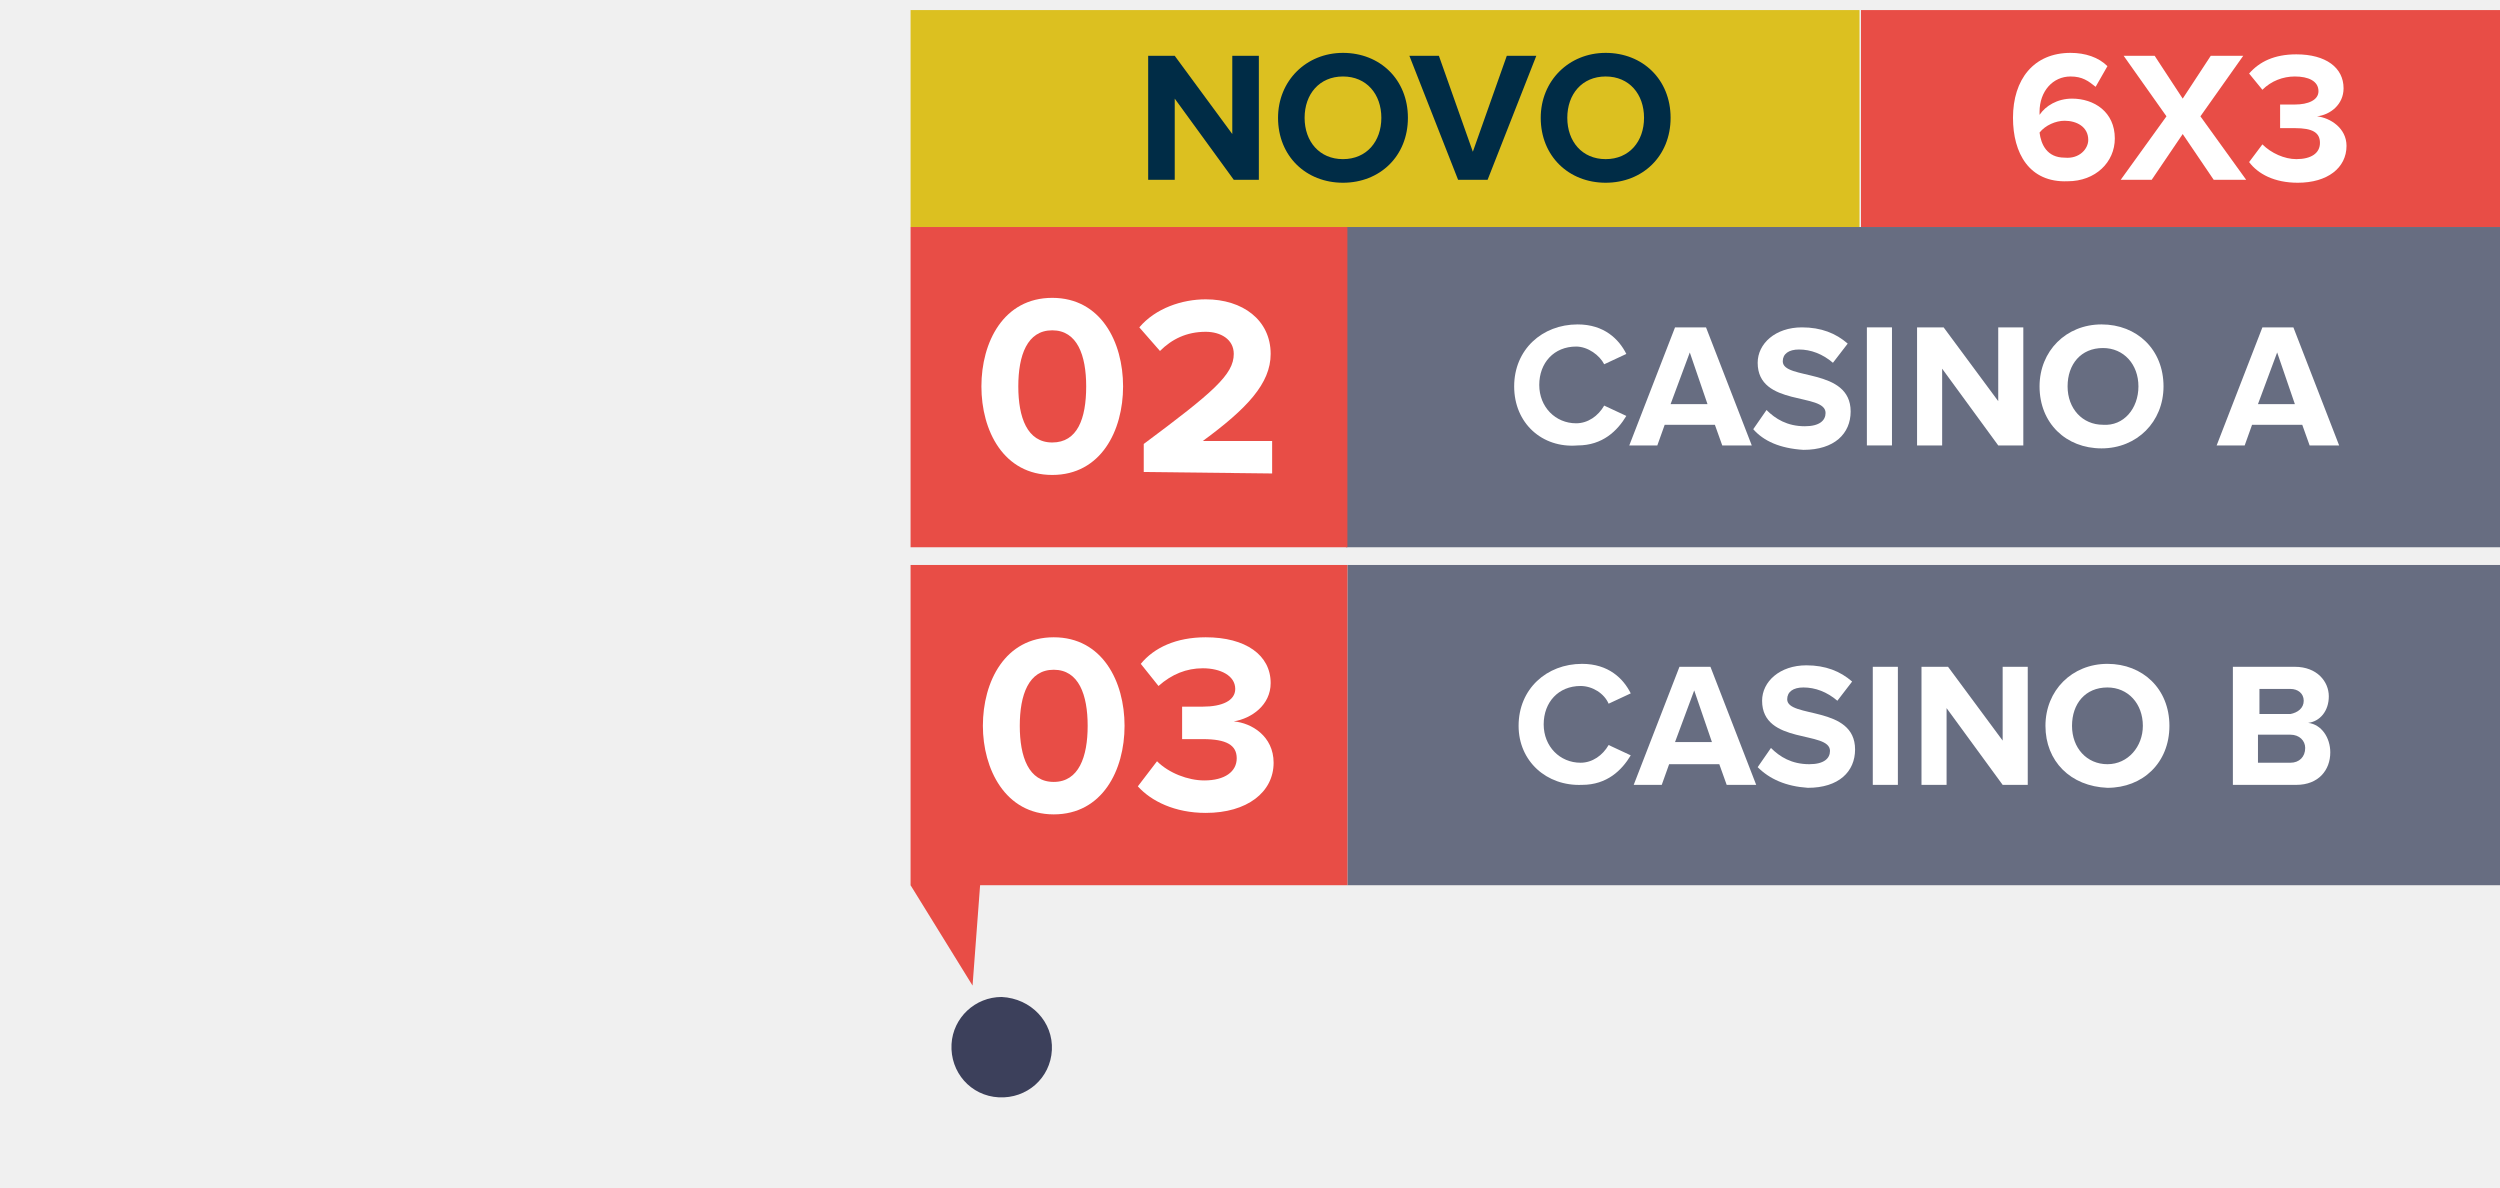
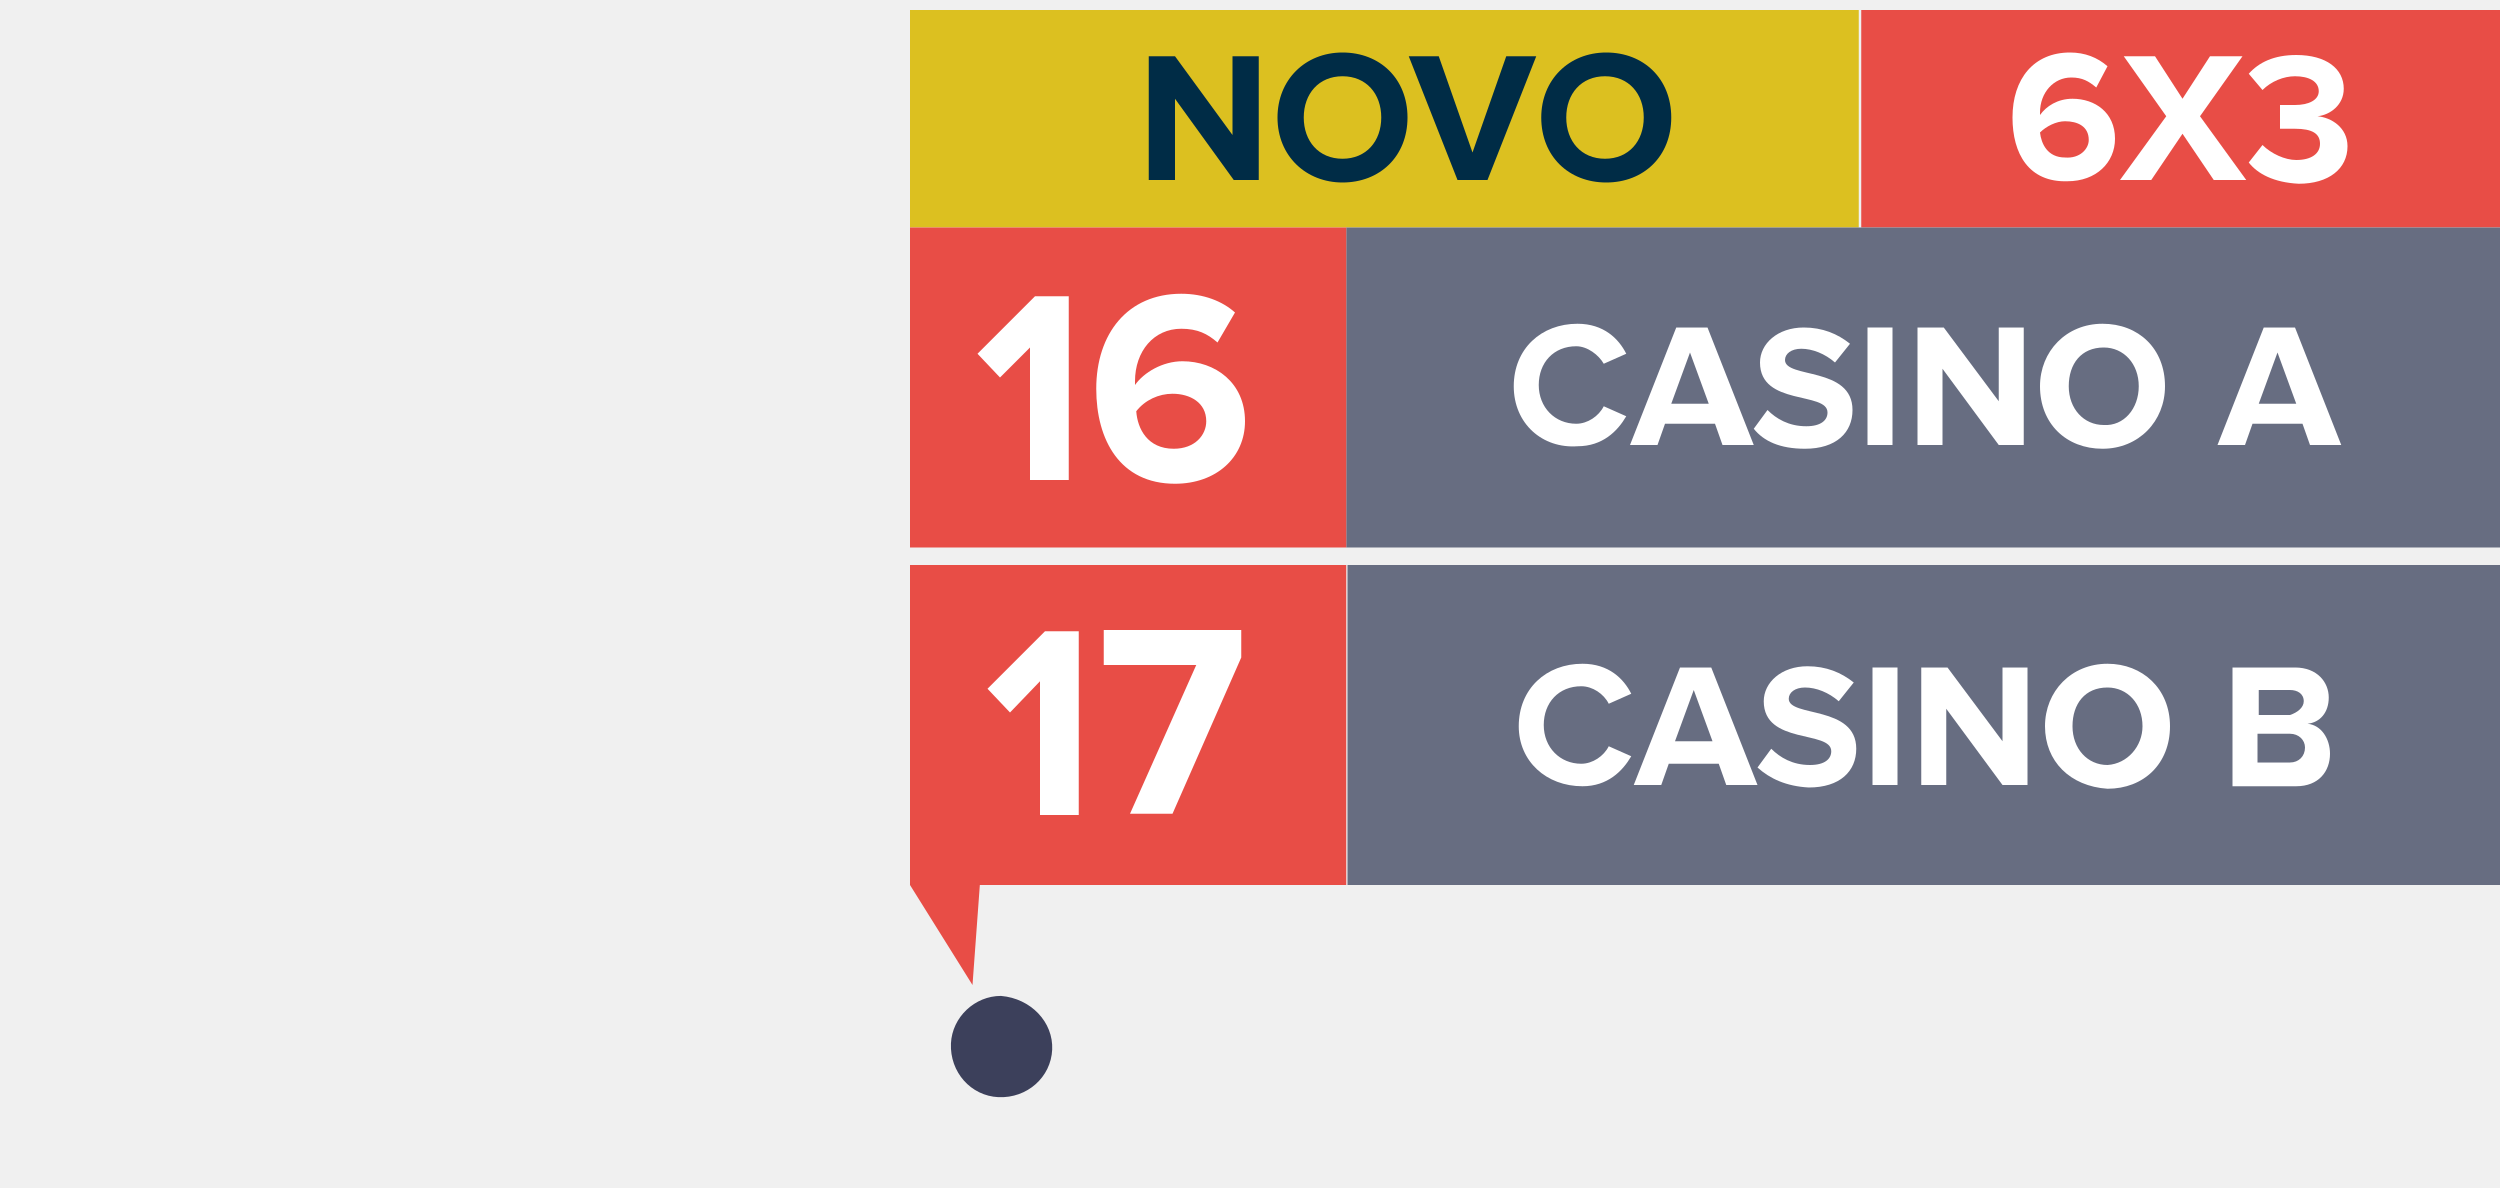
- <svg xmlns="http://www.w3.org/2000/svg" version="1.1" id="Layer_1" width="200" height="95" x="0px" y="0px" viewBox="0 0 169.4 80.1" style="enable-background:new 0 0 169.4 80.1;" xml:space="preserve">
+ <svg xmlns="http://www.w3.org/2000/svg" version="1.1" id="Layer_1" width="200" height="95" x="0px" y="0px" viewBox="0 0 200 95" style="enable-background:new 0 0 200 95;" xml:space="preserve">
  <style type="text/css">
	.st0{opacity:0.92;fill:#2D314E;enable-background:new    ;}
	.st1{fill:none;}
	.st2{fill:#E84D46;}
	.st3{fill:#DCC020;}
	.st4{fill:#676D81;}
	.st5{enable-background:new    ;}
	.st6{fill:#FFFFFF;}
	.st7{fill:#002C46;}
</style>
  <g id="_24_julho_novo" transform="translate(200.275 451.873)">
-     <path id="Path_11" class="st0" d="M-129-380.9c-0.1,1.9-1.7,3.3-3.6,3.2c-1.9-0.1-3.3-1.7-3.2-3.6c0.1-1.8,1.6-3.2,3.4-3.2   C-130.4-384.4-128.9-382.8-129-380.9z" />
+     <path id="Path_11" class="st0" d="M-116.1-367.9c-0.1,2.2-2,3.9-4.3,3.8c-2.2-0.1-3.9-2-3.8-4.3c0.1-2.1,1.9-3.8,4-3.8   C-117.8-372-116-370.1-116.1-367.9z" />
  </g>
  <g id="casino" transform="translate(-470.926 -104.601)">
    <g id="Group_66" transform="translate(-445.705 -152.518)">
-       <rect id="Rectangle_41" x="916.7" y="271.6" class="st1" width="48" height="44.3" />
+       <rect id="Rectangle_41" x="916.7" y="274.4" class="st1" width="56.7" height="52.3" />
    </g>
  </g>
  <g>
-     <rect x="126.1" y="0.5" class="st2" width="43.3" height="14.7" />
+     <rect x="148.9" y="0.8" class="st2" width="51.1" height="17.4" />
  </g>
  <g>
-     <rect x="61.7" y="0.5" class="st3" width="64.3" height="14.7" />
+     <rect x="72.8" y="0.8" class="st3" width="75.9" height="17.4" />
  </g>
-   <rect x="91.2" y="15.2" class="st4" width="78.5" height="21.7" />
+   <rect x="107.7" y="18.2" class="st4" width="92.7" height="25.6" />
  <g class="st5">
-     <path class="st6" d="M102.6,26c0-2.5,1.9-4.2,4.3-4.2c1.8,0,2.8,1,3.3,2l-1.5,0.7c-0.3-0.6-1.1-1.2-1.9-1.2c-1.5,0-2.5,1.1-2.5,2.6   s1.1,2.6,2.5,2.6c0.8,0,1.5-0.5,1.9-1.2l1.5,0.7c-0.6,1-1.6,2-3.3,2C104.5,30.2,102.6,28.5,102.6,26z" />
-     <path class="st6" d="M116.7,30l-0.5-1.4h-3.4l-0.5,1.4h-1.9l3.1-8h2.1l3.1,8H116.7z M114.5,23.7l-1.3,3.5h2.5L114.5,23.7z" />
-     <path class="st6" d="M118.8,28.9l0.9-1.3c0.6,0.6,1.4,1.1,2.6,1.1c1,0,1.4-0.4,1.4-0.9c0-1.4-4.6-0.4-4.6-3.4c0-1.3,1.2-2.4,3-2.4   c1.3,0,2.3,0.4,3.1,1.1l-1,1.3c-0.7-0.6-1.5-0.9-2.3-0.9c-0.7,0-1.1,0.3-1.1,0.8c0,1.3,4.6,0.4,4.6,3.4c0,1.5-1.1,2.6-3.2,2.6   C120.6,30.2,119.5,29.7,118.8,28.9z" />
-     <path class="st6" d="M126.5,30v-8h1.7v8H126.5z" />
-     <path class="st6" d="M135.4,30l-3.8-5.2V30h-1.7v-8h1.8l3.7,5v-5h1.7v8H135.4z" />
-     <path class="st6" d="M138.2,26c0-2.4,1.8-4.2,4.2-4.2c2.4,0,4.2,1.7,4.2,4.2c0,2.4-1.8,4.2-4.2,4.2C140,30.2,138.2,28.5,138.2,26z    M144.9,26c0-1.5-1-2.6-2.4-2.6c-1.5,0-2.4,1.1-2.4,2.6c0,1.5,1,2.6,2.4,2.6C143.9,28.7,144.9,27.5,144.9,26z" />
-     <path class="st6" d="M156.5,30l-0.5-1.4h-3.4l-0.5,1.4h-1.9l3.1-8h2.1l3.1,8H156.5z M154.3,23.7l-1.3,3.5h2.5L154.3,23.7z" />
+     <path class="st6" d="M121.1,30.9c0-3,2.2-5,5.1-5c2.1,0,3.3,1.2,3.9,2.4l-1.8,0.8c-0.4-0.7-1.3-1.4-2.2-1.4c-1.8,0-3,1.3-3,3.1   c0,1.8,1.3,3.1,3,3.1c0.9,0,1.8-0.6,2.2-1.4l1.8,0.8c-0.7,1.2-1.9,2.4-3.9,2.4C123.4,35.9,121.1,33.9,121.1,30.9z" />
+     <path class="st6" d="M137.8,35.6l-0.6-1.7h-4l-0.6,1.7h-2.2l3.7-9.4h2.5l3.7,9.4H137.8z M135.2,28.2l-1.5,4.1h3L135.2,28.2z" />
+     <path class="st6" d="M140.3,34.3l1.1-1.5c0.7,0.7,1.7,1.3,3.1,1.3c1.2,0,1.7-0.5,1.7-1.1c0-1.7-5.4-0.5-5.4-4   c0-1.5,1.4-2.8,3.5-2.8c1.5,0,2.7,0.5,3.7,1.3l-1.2,1.5c-0.8-0.7-1.8-1.1-2.7-1.1c-0.8,0-1.3,0.4-1.3,0.9c0,1.5,5.4,0.5,5.4,4   c0,1.8-1.3,3.1-3.8,3.1C142.4,35.9,141.1,35.3,140.3,34.3z" />
+     <path class="st6" d="M149.4,35.6v-9.4h2v9.4H149.4z" />
+     <path class="st6" d="M159.9,35.6l-4.5-6.1v6.1h-2v-9.4h2.1l4.4,5.9v-5.9h2v9.4H159.9z" />
+     <path class="st6" d="M163.2,30.9c0-2.8,2.1-5,5-5s5,2,5,5c0,2.8-2.1,5-5,5S163.2,33.9,163.2,30.9z M171.1,30.9   c0-1.8-1.2-3.1-2.8-3.1c-1.8,0-2.8,1.3-2.8,3.1s1.2,3.1,2.8,3.1C169.9,34.1,171.1,32.7,171.1,30.9z" />
+     <path class="st6" d="M184.8,35.6l-0.6-1.7h-4l-0.6,1.7h-2.2l3.7-9.4h2.5l3.7,9.4H184.8z M182.2,28.2l-1.5,4.1h3L182.2,28.2z" />
  </g>
-   <rect x="50.3" y="15.2" class="st1" width="29.6" height="21.7" />
+   <rect x="59.4" y="18.2" class="st1" width="34.9" height="25.6" />
  <g>
-     <rect x="61.7" y="15.2" class="st2" width="29.6" height="21.7" />
-     <g class="st5">
-       <path class="st6" d="M66.5,26c0-3,1.5-6,4.8-6s4.8,3,4.8,6s-1.5,6-4.8,6S66.5,29,66.5,26z M73.6,26c0-2.1-0.6-3.8-2.3-3.8    c-1.7,0-2.3,1.7-2.3,3.8s0.6,3.8,2.3,3.8C73,29.8,73.6,28.2,73.6,26z" />
-       <path class="st6" d="M77.5,31.8v-1.9c4.7-3.5,6.1-4.7,6.1-6.1c0-1-0.9-1.5-1.9-1.5c-1.3,0-2.3,0.5-3.1,1.3L77.2,22    c1.1-1.3,2.9-1.9,4.5-1.9c2.5,0,4.4,1.4,4.4,3.7c0,2-1.6,3.7-4.6,5.9h4.7v2.2L77.5,31.8L77.5,31.8z" />
-     </g>
+     <rect x="72.8" y="18.2" class="st2" width="34.9" height="25.6" />
  </g>
-   <rect x="126.1" y="0.5" class="st1" width="43.3" height="14.7" />
+   <rect x="148.9" y="0.8" class="st1" width="51.1" height="17.4" />
  <g class="st5">
-     <path class="st6" d="M136.4,7.8c0-2.6,1.4-4.4,3.9-4.4c1,0,1.9,0.3,2.5,0.9L142,5.7c-0.5-0.4-0.9-0.7-1.7-0.7c-1.2,0-2.1,1-2.1,2.4   c0,0.1,0,0.1,0,0.2c0.4-0.6,1.2-1.1,2.2-1.1c1.5,0,2.9,0.9,2.9,2.7c0,1.6-1.3,2.9-3.2,2.9C137.5,12.2,136.4,10.2,136.4,7.8z    M141.5,9.3c0-0.9-0.8-1.3-1.6-1.3c-0.6,0-1.3,0.3-1.7,0.8c0.1,0.8,0.5,1.7,1.7,1.7C140.9,10.6,141.5,9.9,141.5,9.3z" />
-     <path class="st6" d="M150,12l-2.1-3.1l-2.1,3.1h-2.1l3.1-4.3l-2.9-4.1h2.1l1.9,2.9l1.9-2.9h2.2l-2.9,4.1l3.1,4.3H150z" />
-     <path class="st6" d="M152.4,10.8l0.9-1.2c0.6,0.6,1.5,1,2.3,1c1,0,1.6-0.4,1.6-1.1c0-0.7-0.5-1-1.7-1c-0.4,0-0.9,0-1,0V6.9   c0.2,0,0.7,0,1,0c0.9,0,1.6-0.3,1.6-0.9c0-0.7-0.7-1-1.6-1c-0.8,0-1.6,0.3-2.2,0.9l-0.9-1.1c0.7-0.8,1.7-1.3,3.2-1.3   c2,0,3.2,0.9,3.2,2.3c0,1.1-0.9,1.8-1.8,1.9c0.9,0.1,2,0.8,2,2c0,1.5-1.3,2.5-3.3,2.5C154.1,12.2,153,11.6,152.4,10.8z" />
+     <path class="st6" d="M161,9.4c0-3.1,1.7-5.2,4.6-5.2c1.2,0,2.2,0.4,3,1.1l-0.9,1.7c-0.6-0.5-1.1-0.8-2-0.8c-1.4,0-2.5,1.2-2.5,2.8   c0,0.1,0,0.1,0,0.2c0.5-0.7,1.4-1.3,2.6-1.3c1.8,0,3.4,1.1,3.4,3.2c0,1.9-1.5,3.4-3.8,3.4C162.3,14.6,161,12.3,161,9.4z    M167.1,11.2c0-1.1-0.9-1.5-1.9-1.5c-0.7,0-1.5,0.4-2,0.9c0.1,0.9,0.6,2,2,2C166.4,12.7,167.1,11.9,167.1,11.2z" />
+     <path class="st6" d="M177.1,14.4l-2.5-3.7l-2.5,3.7h-2.5l3.7-5.1l-3.4-4.8h2.5l2.2,3.4l2.2-3.4h2.6L176,9.3l3.7,5.1H177.1z" />
+     <path class="st6" d="M179.9,13l1.1-1.4c0.7,0.7,1.8,1.2,2.7,1.2c1.2,0,1.9-0.5,1.9-1.3c0-0.8-0.6-1.2-2-1.2c-0.5,0-1.1,0-1.2,0V8.4   c0.2,0,0.8,0,1.2,0c1.1,0,1.9-0.4,1.9-1.1c0-0.8-0.8-1.2-1.9-1.2c-0.9,0-1.9,0.4-2.6,1.1l-1.1-1.3c0.8-0.9,2-1.5,3.8-1.5   c2.4,0,3.8,1.1,3.8,2.7c0,1.3-1.1,2.1-2.1,2.2c1.1,0.1,2.4,0.9,2.4,2.4c0,1.8-1.5,3-3.9,3C181.9,14.6,180.6,13.9,179.9,13z" />
  </g>
  <g class="st5">
-     <path class="st7" d="M83.6,12l-4-5.5V12h-1.8V3.6h1.8l3.9,5.3V3.6h1.8V12H83.6z" />
-     <path class="st7" d="M86.6,7.8c0-2.5,1.9-4.4,4.4-4.4c2.5,0,4.4,1.8,4.4,4.4s-1.9,4.4-4.4,4.4C88.5,12.2,86.6,10.4,86.6,7.8z    M93.6,7.8c0-1.6-1-2.8-2.6-2.8c-1.6,0-2.6,1.2-2.6,2.8s1,2.8,2.6,2.8C92.6,10.6,93.6,9.4,93.6,7.8z" />
-     <path class="st7" d="M98.8,12l-3.3-8.4h2l2.3,6.5l2.3-6.5h2l-3.3,8.4H98.8z" />
-     <path class="st7" d="M104.4,7.8c0-2.5,1.9-4.4,4.4-4.4s4.4,1.8,4.4,4.4s-1.9,4.4-4.4,4.4C106.3,12.2,104.4,10.4,104.4,7.8z    M111.4,7.8c0-1.6-1-2.8-2.6-2.8c-1.6,0-2.6,1.2-2.6,2.8s1,2.8,2.6,2.8C110.4,10.6,111.4,9.4,111.4,7.8z" />
+     <path class="st7" d="M98.7,14.4L94,7.9v6.5h-2.1V4.5H94l4.6,6.3V4.5h2.1v9.9H98.7z" />
+     <path class="st7" d="M102.2,9.4c0-3,2.2-5.2,5.2-5.2c3,0,5.2,2.1,5.2,5.2s-2.2,5.2-5.2,5.2C104.5,14.6,102.2,12.5,102.2,9.4z    M110.5,9.4c0-1.9-1.2-3.3-3.1-3.3c-1.9,0-3.1,1.4-3.1,3.3s1.2,3.3,3.1,3.3C109.3,12.7,110.5,11.3,110.5,9.4z" />
+     <path class="st7" d="M116.6,14.4l-3.9-9.9h2.4l2.7,7.7l2.7-7.7h2.4l-3.9,9.9H116.6z" />
+     <path class="st7" d="M123.3,9.4c0-3,2.2-5.2,5.2-5.2c3,0,5.2,2.1,5.2,5.2s-2.2,5.2-5.2,5.2C125.5,14.6,123.3,12.5,123.3,9.4z    M131.5,9.4c0-1.9-1.2-3.3-3.1-3.3c-1.9,0-3.1,1.4-3.1,3.3s1.2,3.3,3.1,3.3C130.3,12.7,131.5,11.3,131.5,9.4z" />
  </g>
  <g>
-     <rect x="91.3" y="38.1" class="st4" width="78.1" height="21.7" />
+     <rect x="107.8" y="45.2" class="st4" width="92.2" height="25.6" />
  </g>
-   <rect x="79.9" y="38.1" class="st1" width="89.5" height="21.7" />
+   <rect x="94.3" y="45.2" class="st1" width="105.7" height="25.6" />
  <g class="st5">
-     <path class="st6" d="M102.9,49c0-2.5,1.9-4.2,4.3-4.2c1.8,0,2.8,1,3.3,2l-1.5,0.7c-0.3-0.7-1.1-1.2-1.9-1.2c-1.5,0-2.5,1.1-2.5,2.6   c0,1.5,1.1,2.6,2.5,2.6c0.8,0,1.5-0.5,1.9-1.2l1.5,0.7c-0.6,1-1.6,2-3.3,2C104.8,53.1,102.9,51.4,102.9,49z" />
-     <path class="st6" d="M117,53l-0.5-1.4h-3.4l-0.5,1.4h-1.9l3.1-8h2.1l3.1,8H117z M114.8,46.6l-1.3,3.5h2.5L114.8,46.6z" />
-     <path class="st6" d="M119.1,51.8l0.9-1.3c0.6,0.6,1.4,1.1,2.6,1.1c1,0,1.4-0.4,1.4-0.9c0-1.4-4.6-0.4-4.6-3.4c0-1.3,1.2-2.4,3-2.4   c1.3,0,2.3,0.4,3.1,1.1l-1,1.3c-0.7-0.6-1.5-0.9-2.3-0.9c-0.7,0-1.1,0.3-1.1,0.8c0,1.3,4.6,0.4,4.6,3.4c0,1.5-1.1,2.6-3.2,2.6   C121,53.1,119.9,52.6,119.1,51.8z" />
-     <path class="st6" d="M126.9,53v-8h1.7v8H126.9z" />
-     <path class="st6" d="M135.7,53l-3.8-5.2V53h-1.7v-8h1.8l3.7,5v-5h1.7v8H135.7z" />
-     <path class="st6" d="M138.6,49c0-2.4,1.8-4.2,4.2-4.2c2.4,0,4.2,1.7,4.2,4.2c0,2.5-1.8,4.2-4.2,4.2C140.3,53.1,138.6,51.4,138.6,49   z M145.2,49c0-1.5-1-2.6-2.4-2.6c-1.5,0-2.4,1.1-2.4,2.6s1,2.6,2.4,2.6S145.2,50.4,145.2,49z" />
-     <path class="st6" d="M151.3,53v-8h4.2c1.5,0,2.3,1,2.3,2c0,1-0.6,1.7-1.4,1.8c0.9,0.1,1.5,1,1.5,2c0,1.2-0.8,2.2-2.3,2.2H151.3z    M156.1,47.3c0-0.5-0.4-0.8-0.9-0.8h-2.1v1.7h2.1C155.7,48.1,156.1,47.8,156.1,47.3z M156.2,50.5c0-0.5-0.4-0.9-1-0.9H153v1.9h2.2   C155.8,51.5,156.2,51.1,156.2,50.5z" />
+     <path class="st6" d="M121.5,58.1c0-3,2.2-5,5.1-5c2.1,0,3.3,1.2,3.9,2.4l-1.8,0.8c-0.4-0.8-1.3-1.4-2.2-1.4c-1.8,0-3,1.3-3,3.1   c0,1.8,1.3,3.1,3,3.1c0.9,0,1.8-0.6,2.2-1.4l1.8,0.8c-0.7,1.2-1.9,2.4-3.9,2.4C123.7,62.9,121.5,60.9,121.5,58.1z" />
+     <path class="st6" d="M138.1,62.8l-0.6-1.7h-4l-0.6,1.7h-2.2l3.7-9.4h2.5l3.7,9.4H138.1z M135.5,55.2l-1.5,4.1h3L135.5,55.2z" />
+     <path class="st6" d="M140.6,61.4l1.1-1.5c0.7,0.7,1.7,1.3,3.1,1.3c1.2,0,1.7-0.5,1.7-1.1c0-1.7-5.4-0.5-5.4-4   c0-1.5,1.4-2.8,3.5-2.8c1.5,0,2.7,0.5,3.7,1.3l-1.2,1.5c-0.8-0.7-1.8-1.1-2.7-1.1c-0.8,0-1.3,0.4-1.3,0.9c0,1.5,5.4,0.5,5.4,4   c0,1.8-1.3,3.1-3.8,3.1C142.9,62.9,141.6,62.3,140.6,61.4z" />
+     <path class="st6" d="M149.8,62.8v-9.4h2v9.4H149.8z" />
+     <path class="st6" d="M160.2,62.8l-4.5-6.1v6.1h-2v-9.4h2.1l4.4,5.9v-5.9h2v9.4H160.2z" />
+     <path class="st6" d="M163.6,58.1c0-2.8,2.1-5,5-5c2.8,0,5,2,5,5s-2.1,5-5,5C165.6,62.9,163.6,60.9,163.6,58.1z M171.4,58.1   c0-1.8-1.2-3.1-2.8-3.1c-1.8,0-2.8,1.3-2.8,3.1s1.2,3.1,2.8,3.1C170.2,61.1,171.4,59.7,171.4,58.1z" />
+     <path class="st6" d="M178.6,62.8v-9.4h5c1.8,0,2.7,1.2,2.7,2.4s-0.7,2-1.7,2.1c1.1,0.1,1.8,1.2,1.8,2.4c0,1.4-0.9,2.6-2.7,2.6   H178.6z M184.3,56.1c0-0.6-0.5-0.9-1.1-0.9h-2.5v2h2.5C183.8,57,184.3,56.6,184.3,56.1z M184.4,59.8c0-0.6-0.5-1.1-1.2-1.1h-2.6V61   h2.6C183.9,61,184.4,60.5,184.4,59.8z" />
  </g>
-   <rect x="50.3" y="38.1" class="st1" width="29.6" height="21.7" />
+   <rect x="59.4" y="45.2" class="st1" width="34.9" height="25.6" />
  <g>
-     <rect x="61.7" y="38.1" class="st2" width="29.6" height="21.7" />
-     <g class="st5">
-       <path class="st6" d="M66.6,49c0-3,1.5-6,4.8-6s4.8,3,4.8,6c0,3-1.5,6-4.8,6S66.6,51.9,66.6,49z M73.7,49c0-2.1-0.6-3.8-2.3-3.8    c-1.7,0-2.3,1.7-2.3,3.8s0.6,3.8,2.3,3.8C73.1,52.8,73.7,51.1,73.7,49z" />
-       <path class="st6" d="M77.1,53.1l1.3-1.7c0.8,0.8,2.1,1.3,3.2,1.3c1.4,0,2.2-0.6,2.2-1.5s-0.7-1.3-2.3-1.3c-0.5,0-1.3,0-1.4,0v-2.2    c0.2,0,1,0,1.4,0c1.3,0,2.2-0.4,2.2-1.2c0-0.9-1-1.4-2.2-1.4c-1.1,0-2.1,0.4-3,1.2l-1.2-1.5c0.9-1.1,2.4-1.8,4.4-1.8    c2.7,0,4.4,1.2,4.4,3.1c0,1.5-1.3,2.4-2.5,2.6c1.2,0.1,2.7,1,2.7,2.8c0,2-1.8,3.4-4.6,3.4C79.6,54.9,78,54.1,77.1,53.1z" />
-     </g>
+     <rect x="72.8" y="45.2" class="st2" width="34.9" height="25.6" />
  </g>
-   <polygon class="st2" points="61.7,59.8 65.9,66.6 66.6,57.3 " />
+   <polygon class="st2" points="72.8,70.8 77.8,78.8 78.6,67.9 " />
+   <g>
+     <path class="st6" d="M82.4,38.4V27.8L80,30.2l-1.8-1.9l4.6-4.6h2.7v14.7H82.4z" />
+     <path class="st6" d="M87.7,31.1c0-4.4,2.5-7.6,6.8-7.6c1.8,0,3.3,0.6,4.3,1.5l-1.4,2.4c-0.8-0.7-1.6-1.1-2.9-1.1   c-2.2,0-3.7,1.8-3.7,4.2c0,0.1,0,0.2,0,0.3c0.7-1,2.2-1.9,3.8-1.9c2.6,0,5,1.7,5,4.8c0,2.9-2.3,5-5.6,5   C89.6,38.7,87.7,35.2,87.7,31.1z M96.5,33.7c0-1.5-1.3-2.2-2.7-2.2c-1.1,0-2.2,0.5-2.9,1.4c0.1,1.4,0.9,3,3,3   C95.6,35.9,96.5,34.8,96.5,33.7z" />
+   </g>
+   <g>
+     <path class="st6" d="M83.2,65.1V54.5l-2.4,2.5l-1.8-1.9l4.6-4.6h2.7v14.7H83.2z" />
+     <path class="st6" d="M90.4,65.1l5.3-11.9h-7.4v-2.8h11v2.2l-5.5,12.5H90.4z" />
+   </g>
</svg>
